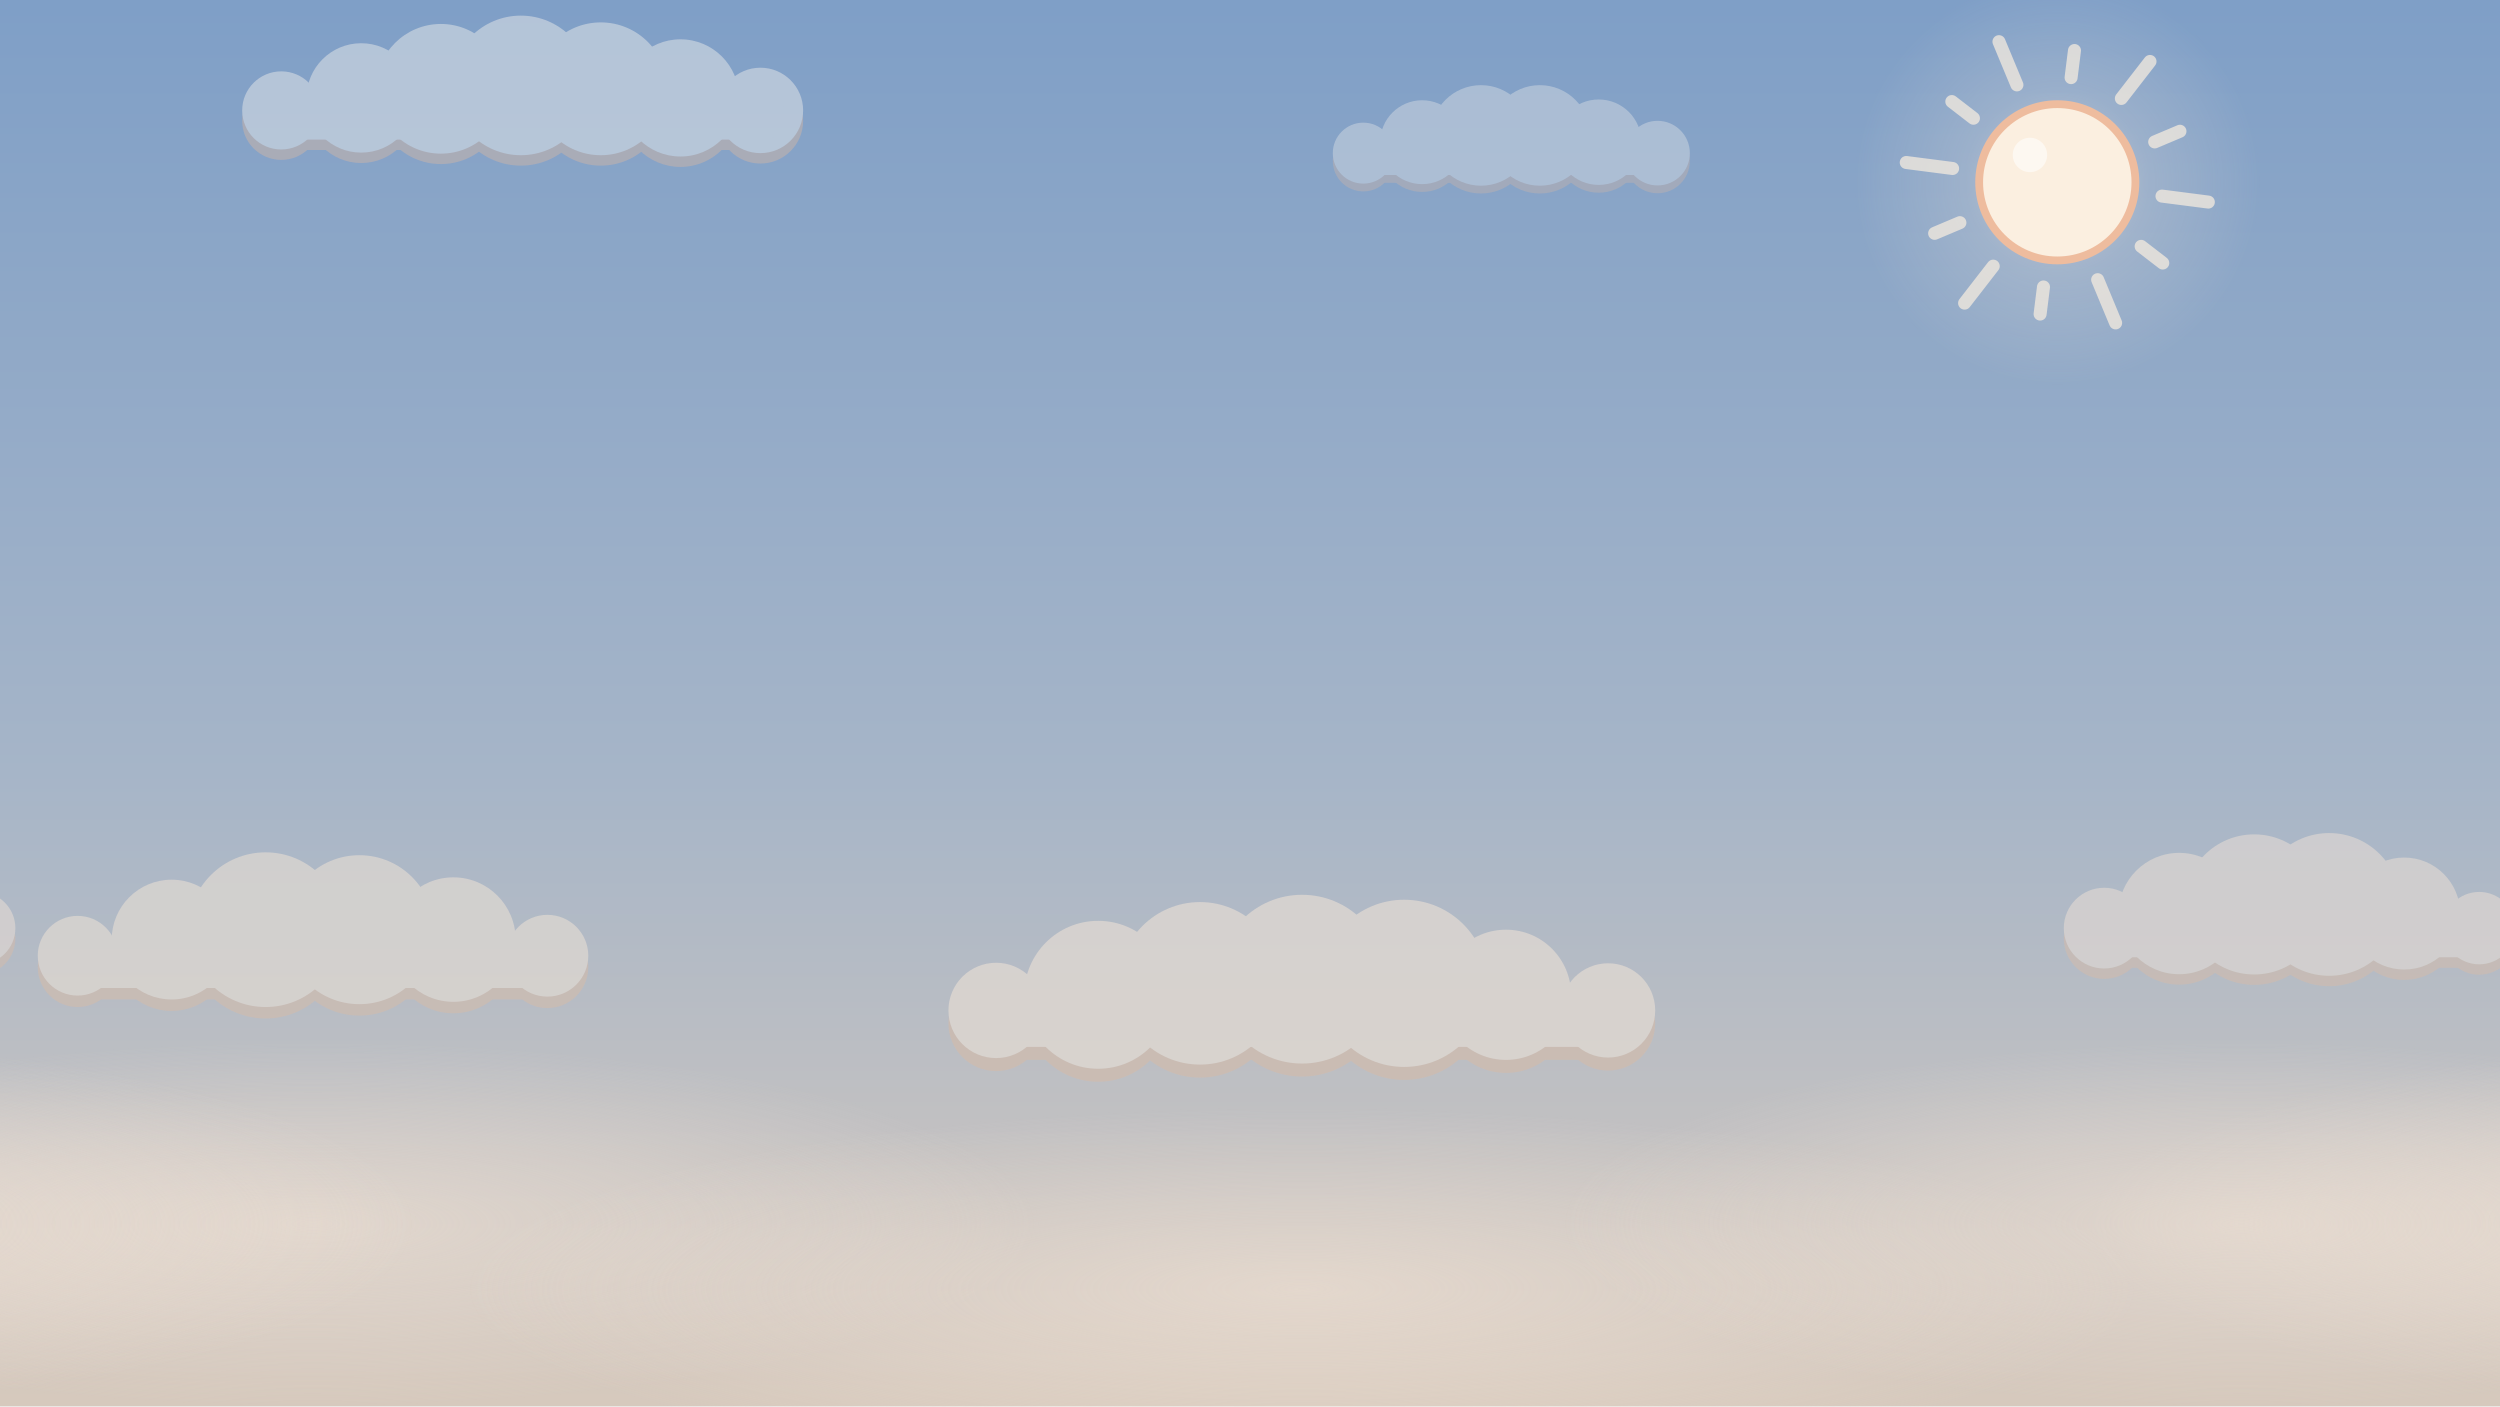
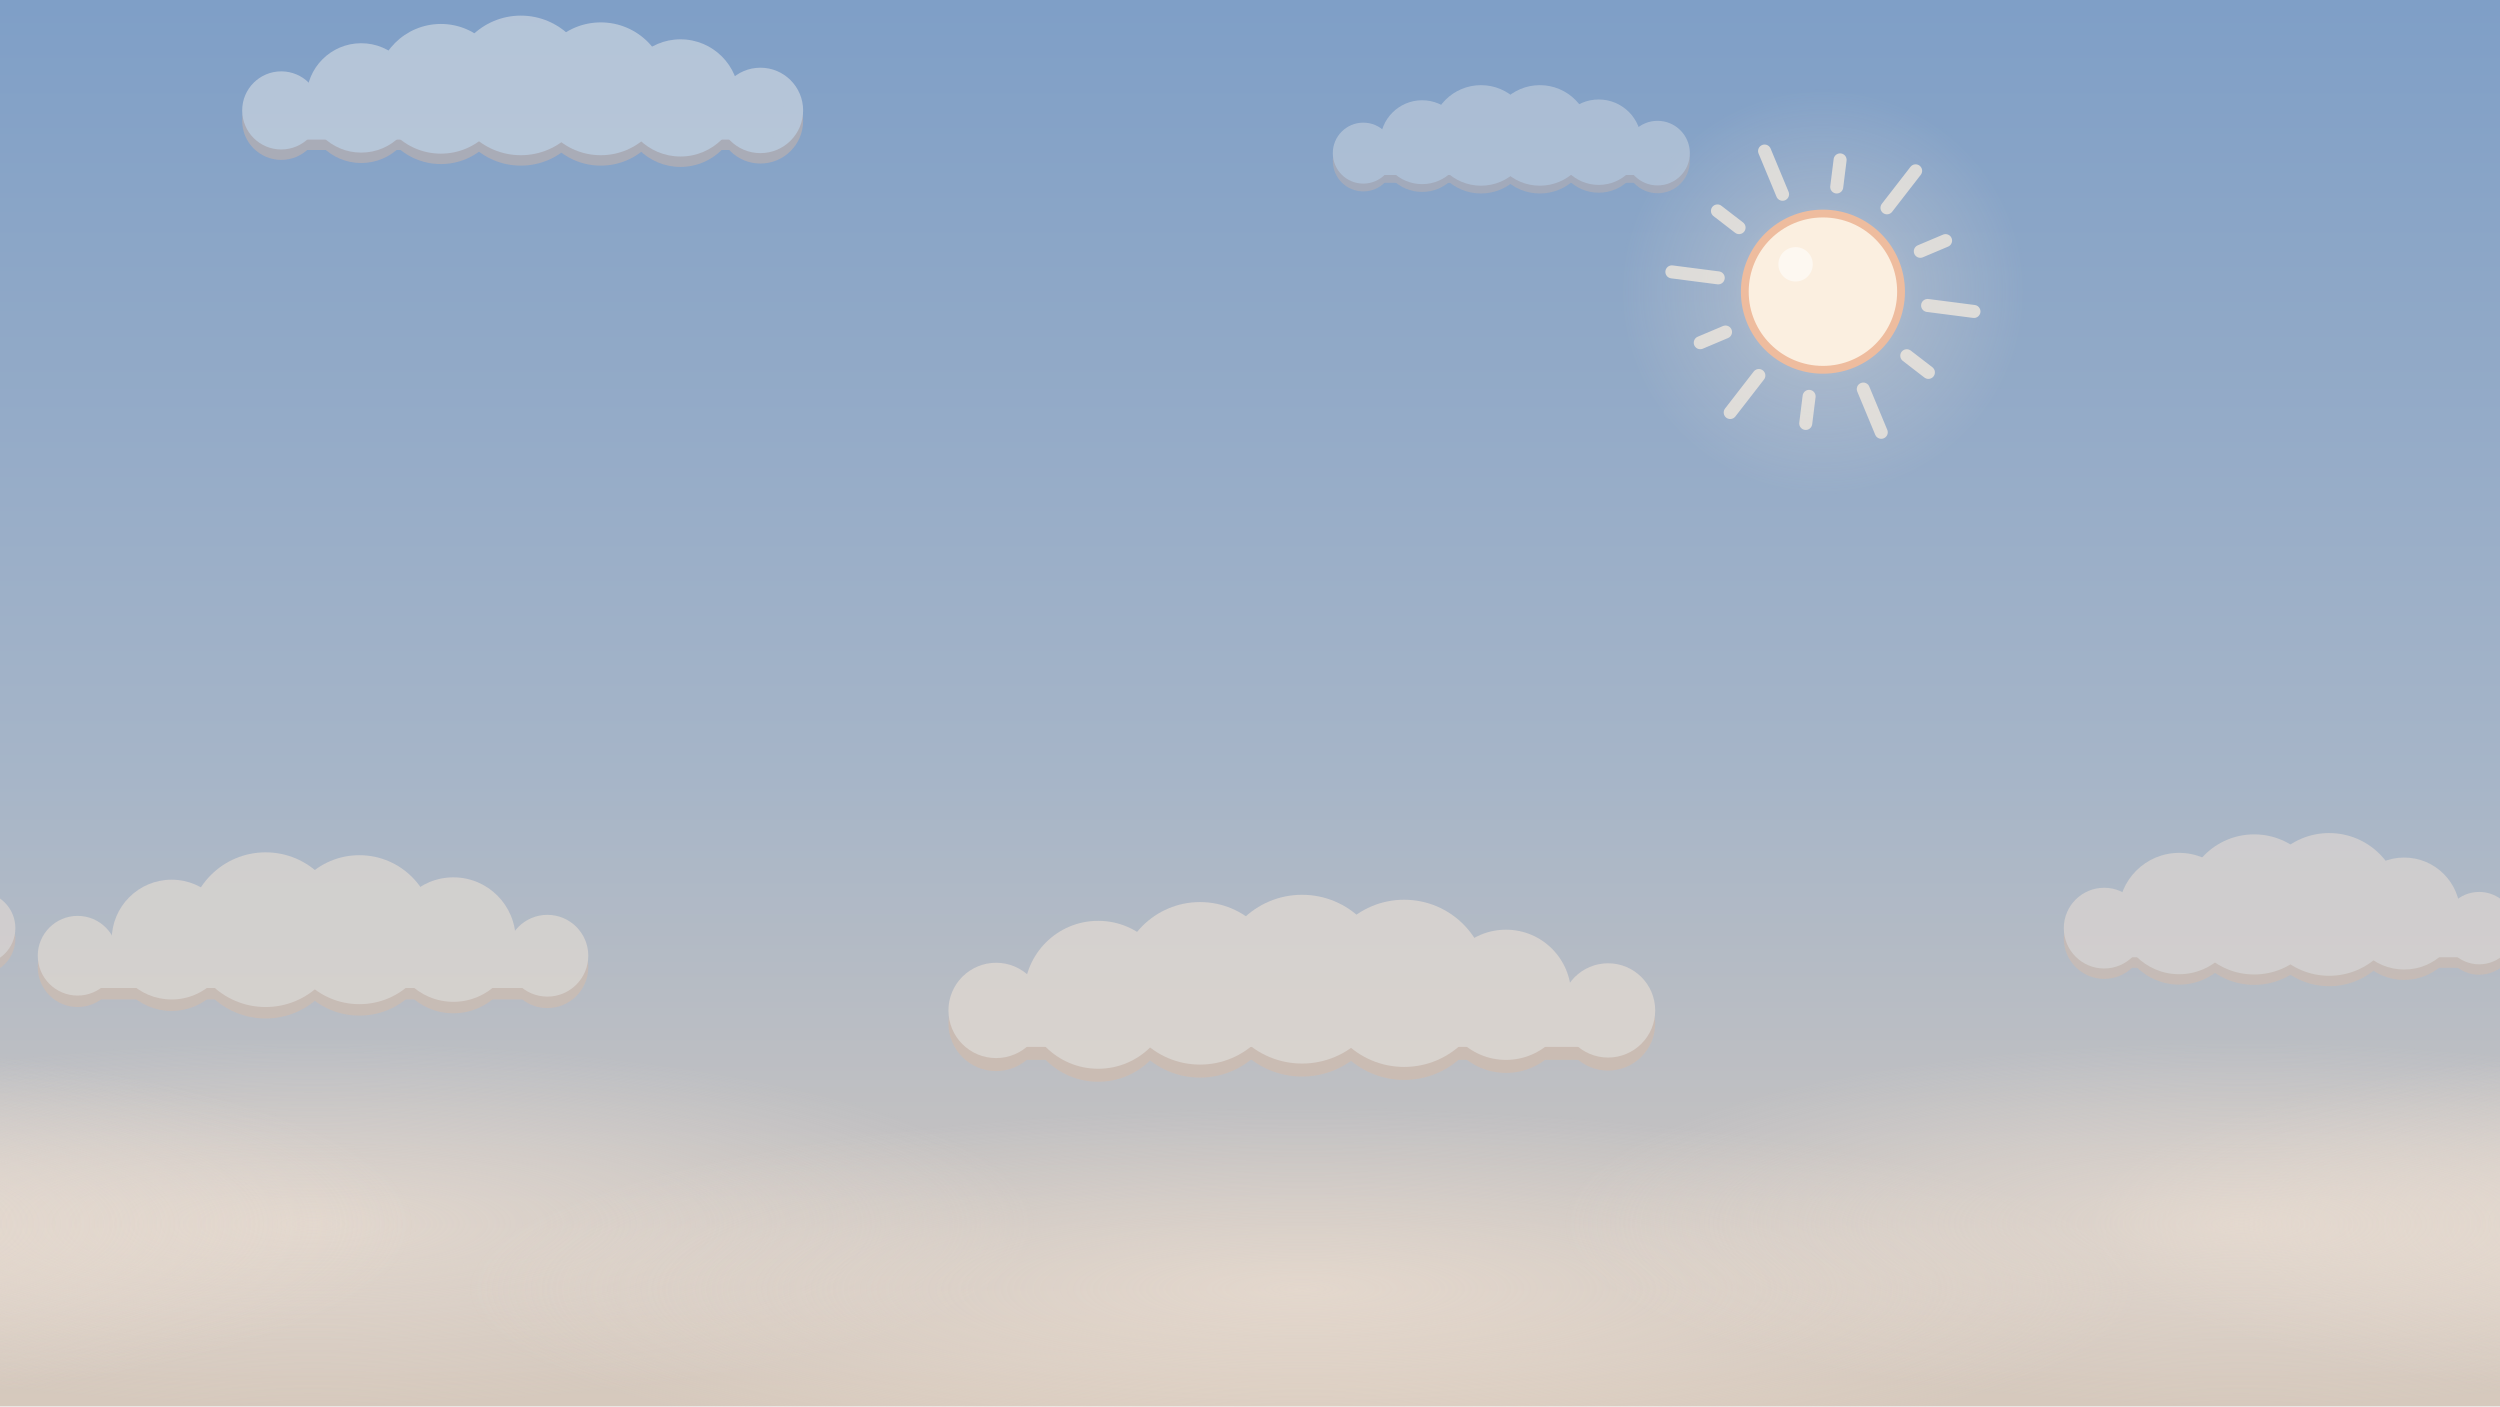
<svg xmlns="http://www.w3.org/2000/svg" width="960" height="540" viewBox="0 0 960 540">
  <defs>
    <linearGradient id="g" x1="0" y1="0" x2="0" y2="1">
      <stop offset="0" stop-color="#7f9fc7" stop-opacity="1" />
      <stop offset="0.55" stop-color="#a6b5c8" stop-opacity="1" />
      <stop offset="1" stop-color="#d6c9bd" stop-opacity="1" />
    </linearGradient>
    <radialGradient id="haze">
      <stop offset="0" stop-color="#f5e6d8" stop-opacity="0.55" />
      <stop offset="0.5" stop-color="#f5e6d8" stop-opacity="0.3" />
      <stop offset="1" stop-color="#f5e6d8" stop-opacity="0" />
    </radialGradient>
    <radialGradient id="sun">
      <stop offset="0" stop-color="#ffeedd" stop-opacity="0.5" />
      <stop offset="0.45" stop-color="#ffeedd" stop-opacity="0.18" />
      <stop offset="1" stop-color="#ffeedd" stop-opacity="0" />
    </radialGradient>
  </defs>
  <rect width="960" height="540" fill="url(#g)" />
-   <circle cx="790" cy="70" r="78" fill="url(#sun)" />
-   <path d="M830.2 75.3 L848 77.6 M822.2 94.6 L830.5 101 M805.5 107.4 L812.4 124 M784.7 110.2 L783.4 120.6 M765.4 102.2 L754.4 116.4 M752.6 85.5 L742.9 89.6 M749.8 64.7 L732 62.4 M757.8 45.4 L749.5 39 M774.5 32.6 L767.6 16 M795.3 29.8 L796.6 19.4 M814.6 37.8 L825.6 23.6 M827.4 54.5 L837.1 50.4 " stroke="#fbefe0" stroke-width="5" stroke-linecap="round" opacity=".7" />
-   <circle cx="790" cy="70" r="30" fill="#fbefe0" stroke="#eebc9e" stroke-width="3" />
-   <circle cx="779.5" cy="59.5" r="6.6" fill="#ffffff" opacity=".55" />
+   <circle cx="700" cy="112" r="78" fill="url(#sun)" />
+   <path d="M740.2 117.3 L758 119.6 M732.2 136.6 L740.5 143 M715.5 149.4 L722.4 166 M694.7 152.2 L693.4 162.6 M675.4 144.2 L664.4 158.4 M662.6 127.5 L652.9 131.6 M659.8 106.7 L642 104.4 M667.8 87.4 L659.5 81 M684.5 74.6 L677.6 58 M705.3 71.8 L706.6 61.4 M724.6 79.8 L735.6 65.6 M737.4 96.5 L747.1 92.4 " stroke="#fbefe0" stroke-width="5" stroke-linecap="round" opacity=".7" />
+   <circle cx="700" cy="112" r="30" fill="#fbefe0" stroke="#eebc9e" stroke-width="3" />
+   <circle cx="689.5" cy="101.5" r="6.6" fill="#ffffff" opacity=".55" />
  <g transform="translate(200 36)">
    <g opacity="0.7">
      <g fill="#b8afb1">
        <circle cx="-92" cy="10.4" r="15" />
        <circle cx="-61.3" cy="5.6" r="21" />
        <circle cx="-30.7" cy="2.1" r="24.9" />
        <circle cx="0" cy="0.8" r="26.8" />
        <circle cx="30.7" cy="2.1" r="25.5" />
        <circle cx="61.3" cy="5.6" r="22.5" />
        <circle cx="92" cy="10.4" r="16.4" />
        <rect x="-102" y="4.8" width="204" height="16.8" rx="8.4" />
      </g>
      <g fill="#cbd4df">
        <circle cx="-92" cy="6.4" r="15" />
        <circle cx="-61.3" cy="1.6" r="21" />
        <circle cx="-30.7" cy="-1.9" r="24.9" />
        <circle cx="0" cy="-3.2" r="26.8" />
        <circle cx="30.7" cy="-1.9" r="25.5" />
        <circle cx="61.3" cy="1.6" r="22.5" />
        <circle cx="92" cy="6.4" r="16.4" />
        <rect x="-102" y="0.8" width="204" height="16.8" rx="8.4" />
      </g>
    </g>
  </g>
  <g transform="translate(580 54)">
    <g opacity="0.55">
      <g fill="#b8afb1">
        <circle cx="-56.5" cy="7.8" r="11.7" />
        <circle cx="-33.9" cy="3.6" r="16.1" />
        <circle cx="-11.3" cy="1" r="19.3" />
        <circle cx="11.3" cy="1" r="19.3" />
        <circle cx="33.9" cy="3.6" r="16.4" />
        <circle cx="56.5" cy="7.8" r="12.4" />
        <rect x="-64" y="3.6" width="128" height="12.6" rx="6.3" />
      </g>
      <g fill="#cbd4df">
        <circle cx="-56.5" cy="4.8" r="11.7" />
        <circle cx="-33.9" cy="0.6" r="16.1" />
        <circle cx="-11.3" cy="-2" r="19.3" />
        <circle cx="11.3" cy="-2" r="19.3" />
        <circle cx="33.9" cy="0.6" r="16.4" />
        <circle cx="56.5" cy="4.8" r="12.4" />
        <rect x="-64" y="0.6" width="128" height="12.6" rx="6.3" />
      </g>
    </g>
  </g>
  <g transform="translate(120 360)">
    <g opacity="0.65">
      <g fill="#d0bbad">
        <circle cx="-90.2" cy="11.4" r="15.3" />
        <circle cx="-54.1" cy="5.2" r="23" />
        <circle cx="-18" cy="1.4" r="29.7" />
        <circle cx="18" cy="1.4" r="28.6" />
        <circle cx="54.1" cy="5.2" r="23.9" />
        <circle cx="90.2" cy="11.4" r="15.7" />
        <rect x="-101.2" y="5.3" width="202.4" height="18.5" rx="9.2" />
      </g>
      <g fill="#e4dbd3">
        <circle cx="-90.2" cy="7" r="15.3" />
        <circle cx="-54.1" cy="0.8" r="23" />
        <circle cx="-18" cy="-3" r="29.7" />
        <circle cx="18" cy="-3" r="28.6" />
        <circle cx="54.1" cy="0.8" r="23.9" />
        <circle cx="90.2" cy="7" r="15.7" />
        <rect x="-101.2" y="0.9" width="202.4" height="18.5" rx="9.2" />
      </g>
    </g>
  </g>
  <g transform="translate(500 380)">
    <g opacity="0.7">
      <g fill="#d0bbad">
        <circle cx="-117.5" cy="13" r="18.3" />
        <circle cx="-78.3" cy="7" r="28.4" />
        <circle cx="-39.2" cy="2.6" r="31.2" />
        <circle cx="0" cy="1" r="32.4" />
        <circle cx="39.2" cy="2.6" r="32.1" />
        <circle cx="78.3" cy="7" r="25" />
        <circle cx="117.5" cy="13" r="18.1" />
        <rect x="-130" y="6" width="260" height="21" rx="10.5" />
      </g>
      <g fill="#e4dbd3">
        <circle cx="-117.5" cy="8" r="18.3" />
        <circle cx="-78.3" cy="2" r="28.4" />
        <circle cx="-39.2" cy="-2.4" r="31.2" />
        <circle cx="0" cy="-4" r="32.4" />
        <circle cx="39.2" cy="-2.4" r="32.1" />
        <circle cx="78.3" cy="2" r="25" />
        <circle cx="117.5" cy="8" r="18.1" />
        <rect x="-130" y="1" width="260" height="21" rx="10.5" />
      </g>
    </g>
  </g>
  <g transform="translate(880 350)">
    <g opacity="0.6">
      <g fill="#d0bbad">
        <circle cx="-72" cy="10.4" r="15.5" />
        <circle cx="-43.2" cy="4.8" r="23.3" />
        <circle cx="-14.4" cy="1.3" r="26.9" />
        <circle cx="14.4" cy="1.3" r="27.4" />
        <circle cx="43.2" cy="4.8" r="21.5" />
        <circle cx="72" cy="10.4" r="13.9" />
        <rect x="-82" y="4.8" width="164" height="16.8" rx="8.4" />
      </g>
      <g fill="#e4dbd3">
        <circle cx="-72" cy="6.4" r="15.5" />
        <circle cx="-43.2" cy="0.8" r="23.3" />
        <circle cx="-14.4" cy="-2.7" r="26.9" />
        <circle cx="14.4" cy="-2.7" r="27.4" />
        <circle cx="43.2" cy="0.8" r="21.5" />
        <circle cx="72" cy="6.4" r="13.9" />
        <rect x="-82" y="0.8" width="164" height="16.8" rx="8.4" />
      </g>
    </g>
  </g>
  <g transform="translate(-80 350)">
    <g opacity="0.6">
      <g fill="#d0bbad">
        <circle cx="-72" cy="10.4" r="15.5" />
        <circle cx="-43.2" cy="4.8" r="23.3" />
        <circle cx="-14.4" cy="1.3" r="26.9" />
        <circle cx="14.4" cy="1.3" r="27.4" />
        <circle cx="43.2" cy="4.8" r="21.5" />
        <circle cx="72" cy="10.4" r="13.9" />
        <rect x="-82" y="4.8" width="164" height="16.8" rx="8.4" />
      </g>
      <g fill="#e4dbd3">
        <circle cx="-72" cy="6.4" r="15.5" />
        <circle cx="-43.2" cy="0.8" r="23.3" />
        <circle cx="-14.4" cy="-2.7" r="26.9" />
        <circle cx="14.4" cy="-2.7" r="27.4" />
        <circle cx="43.2" cy="0.8" r="21.5" />
        <circle cx="72" cy="6.4" r="13.9" />
        <rect x="-82" y="0.8" width="164" height="16.8" rx="8.4" />
      </g>
    </g>
  </g>
  <g transform="translate(120 470)">
    <ellipse rx="280" ry="70" fill="url(#haze)" />
  </g>
  <g transform="translate(1080 470)">
    <ellipse rx="280" ry="70" fill="url(#haze)" />
  </g>
  <g transform="translate(500 495)">
    <ellipse rx="320" ry="70" fill="url(#haze)" />
  </g>
  <g transform="translate(860 470)">
    <ellipse rx="260" ry="70" fill="url(#haze)" />
  </g>
  <g transform="translate(-100 470)">
    <ellipse rx="260" ry="70" fill="url(#haze)" />
  </g>
</svg>
